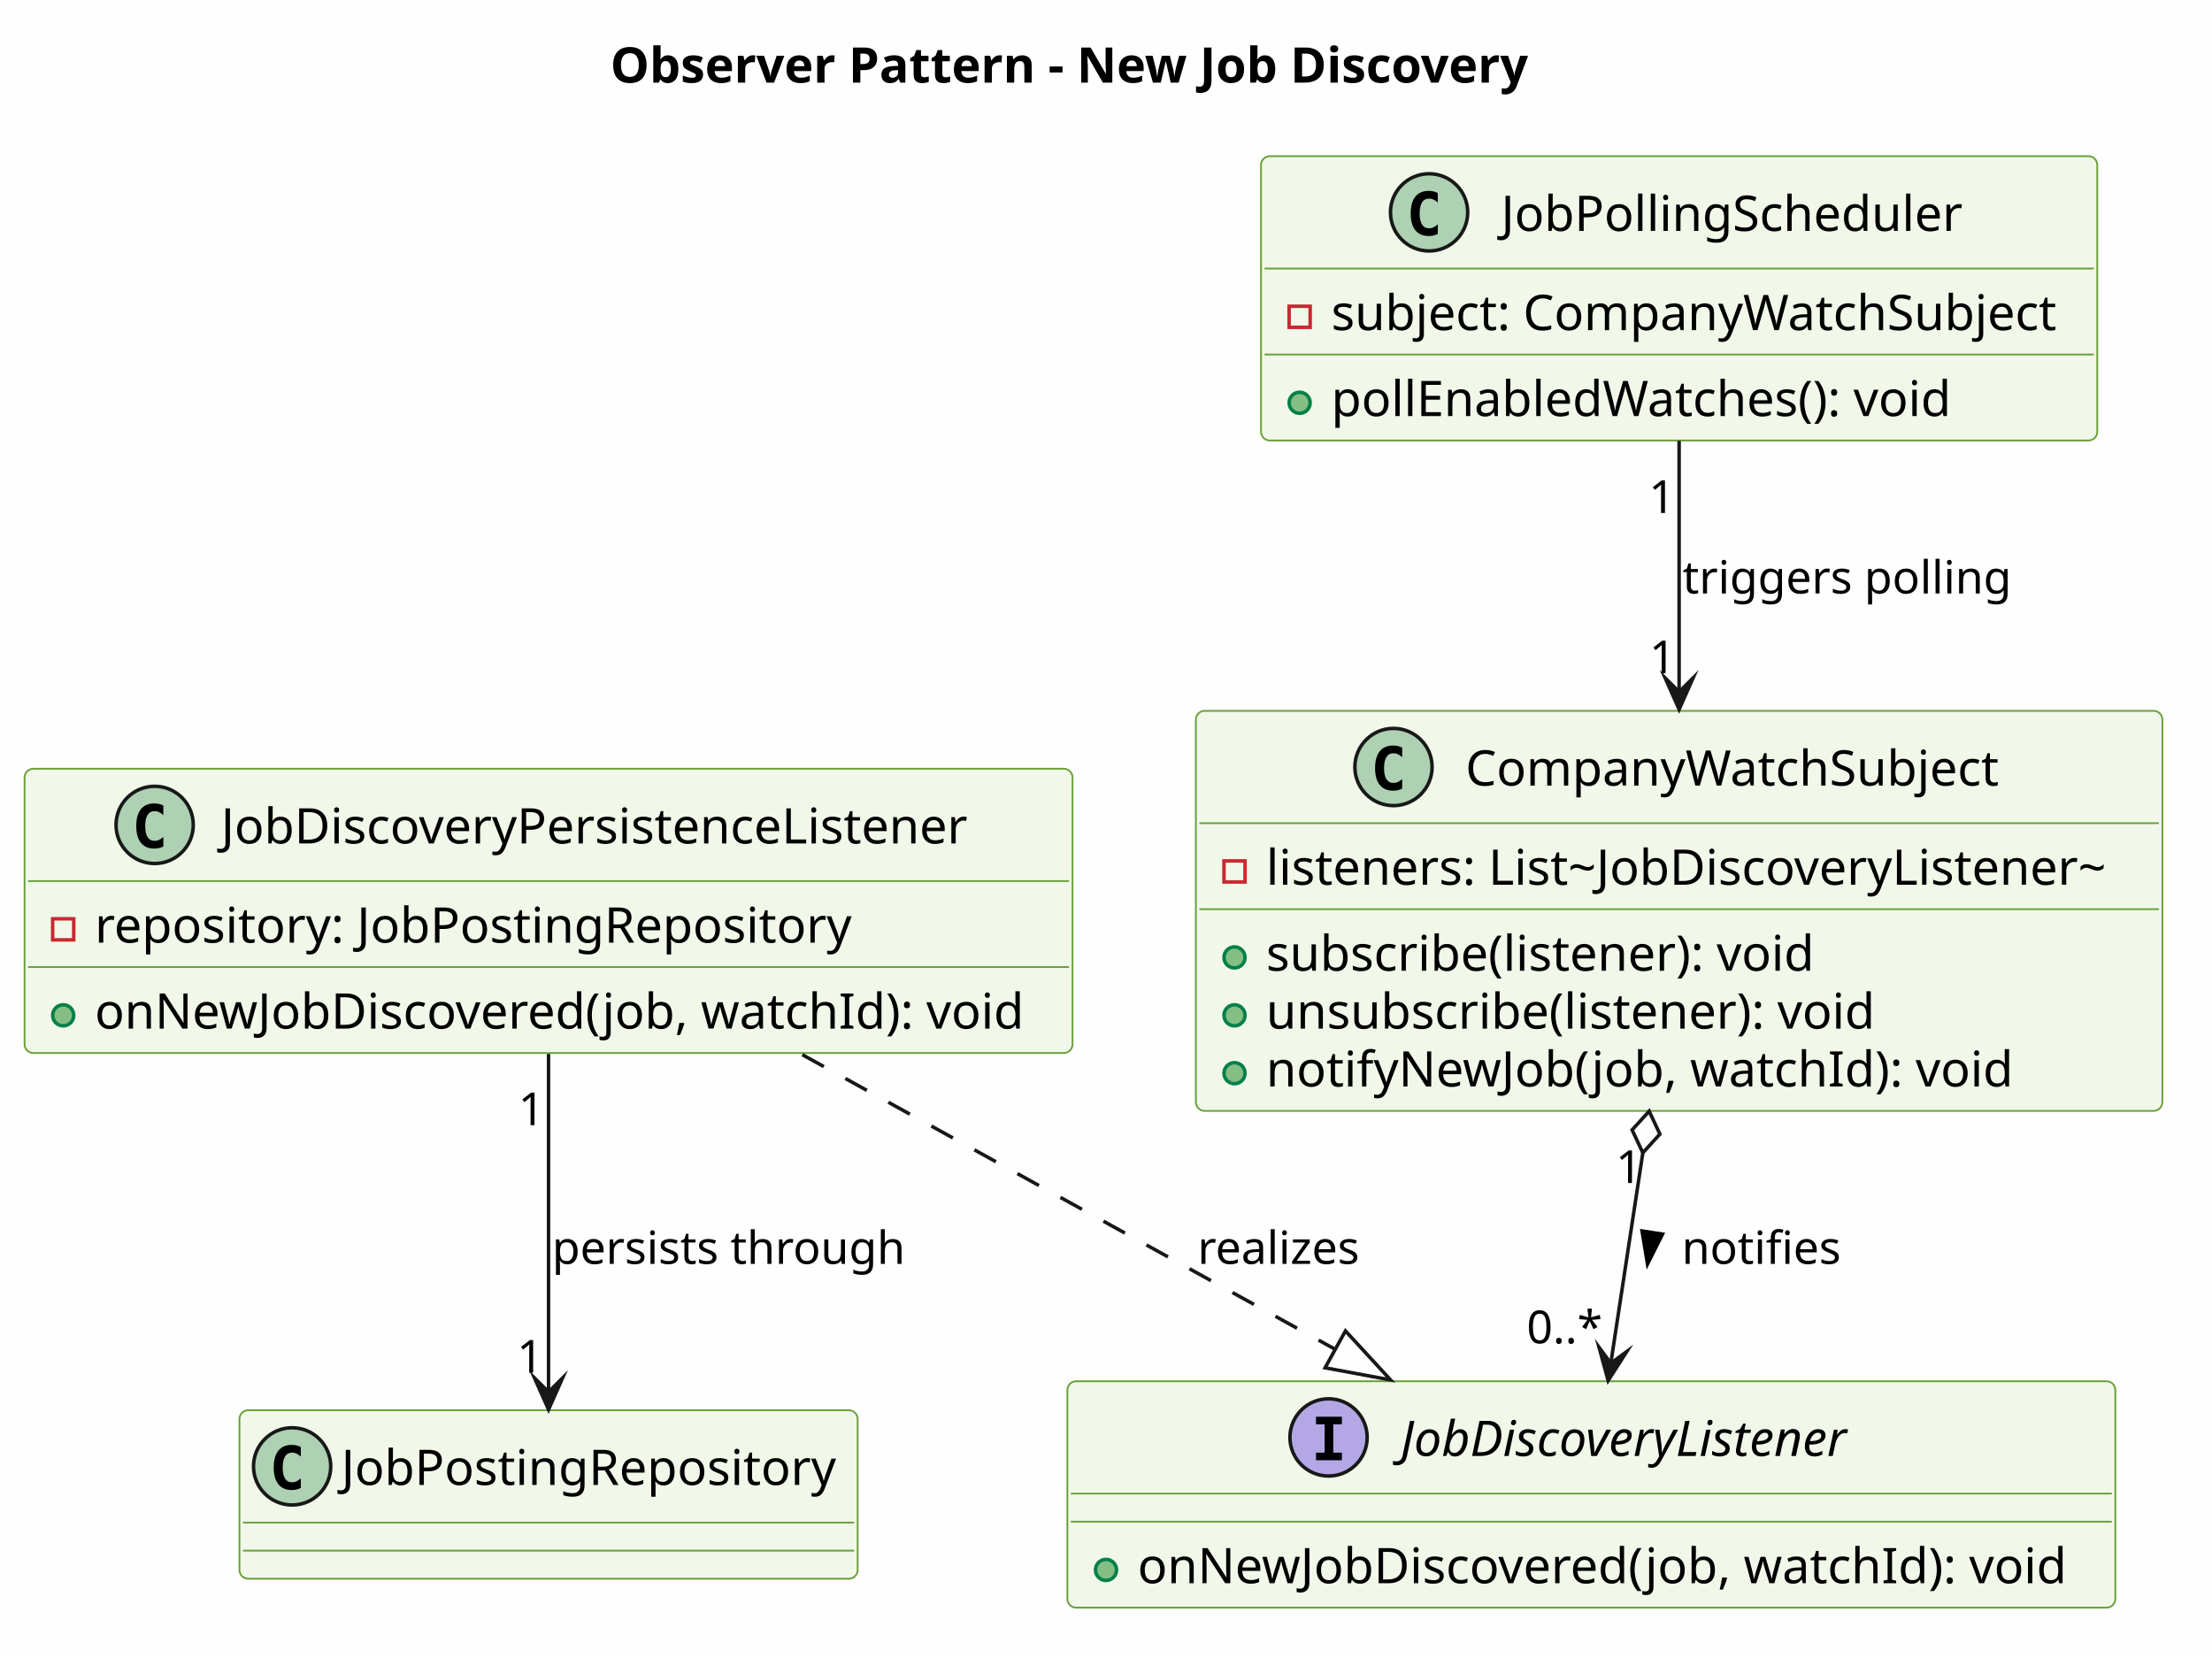
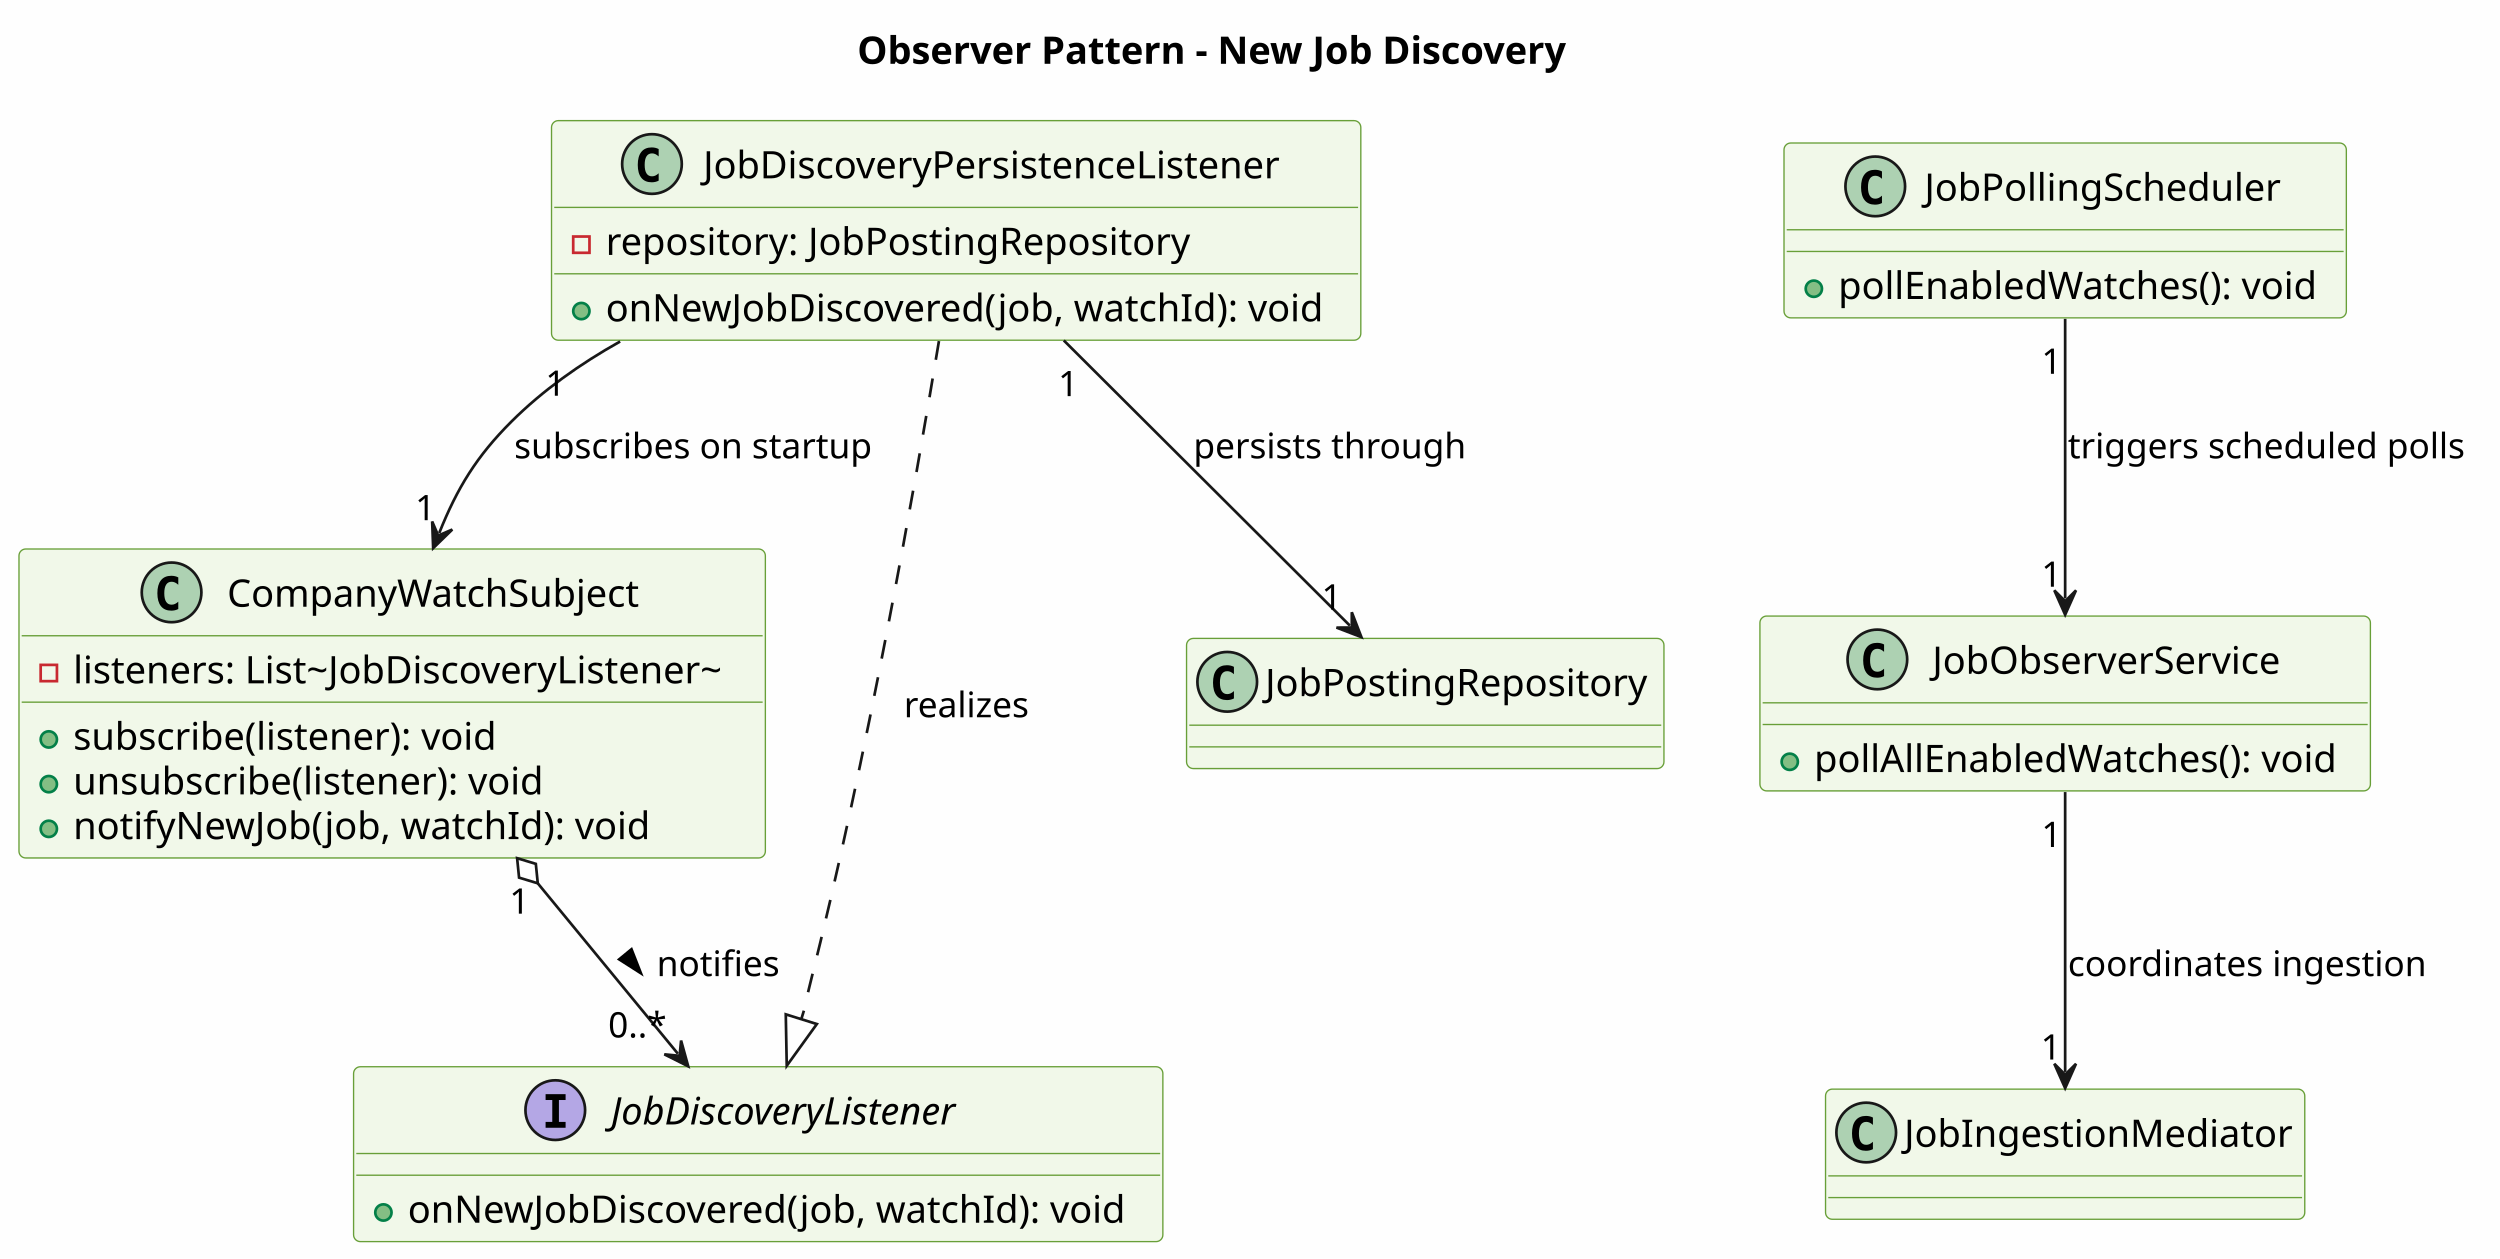
- <svg xmlns="http://www.w3.org/2000/svg" contentStyleType="text/css" data-diagram-type="CLASS" height="472px" preserveAspectRatio="none" style="width:630px;height:472px;background:#FEFEFE;" version="1.1" viewBox="0 0 630 472" width="630px" zoomAndPan="magnify">
+ <svg xmlns="http://www.w3.org/2000/svg" contentStyleType="text/css" height="464px" preserveAspectRatio="none" style="width:922px;height:464px;background:#FEFEFE;" version="1.1" viewBox="0 0 922 464" width="922px" zoomAndPan="magnify">
  <defs />
  <g>
-     <rect fill="#FEFEFE" height="472" style="stroke:none;stroke-width:1;" width="630" x="0" y="0" />
-     <g class="title" data-source-line="345">
-       <text fill="#000000" font-family="sans-serif" font-size="14" font-weight="700" lengthAdjust="spacing" textLength="276.213" x="173.826" y="23.535">Observer Pattern - New Job Discovery</text>
+     <rect fill="#FEFEFE" height="464" style="stroke:none;stroke-width:1;" width="922" x="0" y="0" />
+     <text fill="#000000" font-family="sans-serif" font-size="14" font-weight="bold" lengthAdjust="spacing" textLength="276.213" x="316.161" y="23.535">Observer Pattern - New Job Discovery</text>
+     <g id="elem_CompanyWatchSubject">
+       <rect codeLine="346" fill="#F1F8E9" height="113.953" id="CompanyWatchSubject" rx="2.5" ry="2.5" style="stroke:#689F38;stroke-width:0.5;" width="275.266" x="7" y="202.468" />
+       <ellipse cx="63.277" cy="218.468" fill="#ADD1B2" rx="11" ry="11" style="stroke:#181818;stroke-width:1;" />
+       <path d="M65.75,224.611 Q65.169,224.91 64.53,225.06 Q63.891,225.209 63.185,225.209 Q60.678,225.209 59.358,223.557 Q58.039,221.905 58.039,218.784 Q58.039,215.655 59.358,214.003 Q60.678,212.351 63.185,212.351 Q63.891,212.351 64.538,212.5 Q65.186,212.65 65.75,212.949 L65.75,215.671 Q65.119,215.09 64.526,214.821 Q63.932,214.551 63.301,214.551 Q61.956,214.551 61.272,215.618 Q60.587,216.684 60.587,218.784 Q60.587,220.876 61.272,221.943 Q61.956,223.009 63.301,223.009 Q63.932,223.009 64.526,222.739 Q65.119,222.47 65.75,221.889 Z " fill="#000000" />
+       <text fill="#000000" font-family="sans-serif" font-size="14" lengthAdjust="spacing" textLength="154.212" x="83.777" y="223.759">CompanyWatchSubject</text>
+       <line style="stroke:#689F38;stroke-width:0.5;" x1="8" x2="281.266" y1="234.468" y2="234.468" />
+       <rect fill="none" height="6" style="stroke:#C82930;stroke-width:1;" width="6" x="15" y="245.212" />
+       <text fill="#000000" font-family="sans-serif" font-size="14" lengthAdjust="spacing" textLength="249.266" x="27" y="252.003">listeners: List~JobDiscoveryListener~</text>
+       <line style="stroke:#689F38;stroke-width:0.5;" x1="8" x2="281.266" y1="258.957" y2="258.957" />
+       <ellipse cx="18" cy="272.701" fill="#84BE84" rx="3" ry="3" style="stroke:#038048;stroke-width:1;" />
+       <text fill="#000000" font-family="sans-serif" font-size="14" lengthAdjust="spacing" textLength="162.483" x="27" y="276.492">subscribe(listener): void</text>
+       <ellipse cx="18" cy="289.189" fill="#84BE84" rx="3" ry="3" style="stroke:#038048;stroke-width:1;" />
+       <text fill="#000000" font-family="sans-serif" font-size="14" lengthAdjust="spacing" textLength="179.86" x="27" y="292.98">unsubscribe(listener): void</text>
+       <ellipse cx="18" cy="305.677" fill="#84BE84" rx="3" ry="3" style="stroke:#038048;stroke-width:1;" />
+       <text fill="#000000" font-family="sans-serif" font-size="14" lengthAdjust="spacing" textLength="219.386" x="27" y="309.468">notifyNewJob(job, watchId): void</text>
    </g>
-     <g class="entity" data-qualified-name="CompanyWatchSubject" data-source-line="351" id="ent0001">
-       <rect fill="#F1F8E9" height="113.953" rx="2.5" ry="2.5" style="stroke:#689F38;stroke-width:0.5;" width="275.266" x="340.6" y="202.468" />
-       <ellipse cx="396.877" cy="218.468" fill="#ADD1B2" rx="11" ry="11" style="stroke:#181818;stroke-width:1;" />
-       <path d="M399.35,224.611 Q398.769,224.91 398.13,225.06 Q397.491,225.209 396.785,225.209 Q394.278,225.209 392.958,223.557 Q391.639,221.905 391.639,218.784 Q391.639,215.655 392.958,214.003 Q394.278,212.351 396.785,212.351 Q397.491,212.351 398.138,212.5 Q398.786,212.65 399.35,212.949 L399.35,215.671 Q398.719,215.09 398.126,214.821 Q397.532,214.551 396.901,214.551 Q395.557,214.551 394.872,215.618 Q394.187,216.684 394.187,218.784 Q394.187,220.876 394.872,221.943 Q395.557,223.009 396.901,223.009 Q397.532,223.009 398.126,222.739 Q398.719,222.47 399.35,221.889 Z " fill="#000000" />
-       <text fill="#000000" font-family="sans-serif" font-size="14" lengthAdjust="spacing" textLength="154.212" x="417.377" y="223.759">CompanyWatchSubject</text>
-       <line style="stroke:#689F38;stroke-width:0.5;" x1="341.6" x2="614.866" y1="234.468" y2="234.468" />
-       <g data-visibility-modifier="PRIVATE_FIELD">
-         <rect fill="none" height="6" style="stroke:#C82930;stroke-width:1;" width="6" x="348.6" y="245.212" />
-       </g>
-       <text fill="#000000" font-family="sans-serif" font-size="14" lengthAdjust="spacing" textLength="249.266" x="360.6" y="252.003">listeners: List~JobDiscoveryListener~</text>
-       <line style="stroke:#689F38;stroke-width:0.5;" x1="341.6" x2="614.866" y1="258.957" y2="258.957" />
-       <g data-visibility-modifier="PUBLIC_METHOD">
-         <ellipse cx="351.6" cy="272.701" fill="#84BE84" rx="3" ry="3" style="stroke:#038048;stroke-width:1;" />
-       </g>
-       <text fill="#000000" font-family="sans-serif" font-size="14" lengthAdjust="spacing" textLength="162.483" x="360.6" y="276.492">subscribe(listener): void</text>
-       <g data-visibility-modifier="PUBLIC_METHOD">
-         <ellipse cx="351.6" cy="289.189" fill="#84BE84" rx="3" ry="3" style="stroke:#038048;stroke-width:1;" />
-       </g>
-       <text fill="#000000" font-family="sans-serif" font-size="14" lengthAdjust="spacing" textLength="179.86" x="360.6" y="292.98">unsubscribe(listener): void</text>
-       <g data-visibility-modifier="PUBLIC_METHOD">
-         <ellipse cx="351.6" cy="305.677" fill="#84BE84" rx="3" ry="3" style="stroke:#038048;stroke-width:1;" />
-       </g>
-       <text fill="#000000" font-family="sans-serif" font-size="14" lengthAdjust="spacing" textLength="219.386" x="360.6" y="309.468">notifyNewJob(job, watchId): void</text>
+     <g id="elem_JobDiscoveryListener">
+       <rect codeLine="353" fill="#F1F8E9" height="64.488" id="JobDiscoveryListener" rx="2.5" ry="2.5" style="stroke:#689F38;stroke-width:0.5;" width="298.467" x="130.4" y="393.418" />
+       <ellipse cx="204.785" cy="409.418" fill="#B4A7E5" rx="11" ry="11" style="stroke:#181818;stroke-width:1;" />
+       <path d="M201.213,405.683 L201.213,403.525 L208.592,403.525 L208.592,405.683 L206.127,405.683 L206.127,413.76 L208.592,413.76 L208.592,415.918 L201.213,415.918 L201.213,413.76 L203.678,413.76 L203.678,405.683 Z " fill="#000000" />
+       <text fill="#000000" font-family="sans-serif" font-size="14" font-style="italic" lengthAdjust="spacing" textLength="141.196" x="225.285" y="414.709">JobDiscoveryListener</text>
+       <line style="stroke:#689F38;stroke-width:0.5;" x1="131.4" x2="427.867" y1="425.418" y2="425.418" />
+       <line style="stroke:#689F38;stroke-width:0.5;" x1="131.4" x2="427.867" y1="433.418" y2="433.418" />
+       <ellipse cx="141.4" cy="447.162" fill="#84BE84" rx="3" ry="3" style="stroke:#038048;stroke-width:1;" />
+       <text fill="#000000" font-family="sans-serif" font-size="14" lengthAdjust="spacing" textLength="272.467" x="150.4" y="450.953">onNewJobDiscovered(job, watchId): void</text>
    </g>
-     <g class="entity" data-qualified-name="JobDiscoveryListener" data-source-line="358" id="ent0002">
-       <rect fill="#F1F8E9" height="64.488" rx="2.5" ry="2.5" style="stroke:#689F38;stroke-width:0.5;" width="298.467" x="304" y="393.418" />
-       <ellipse cx="378.385" cy="409.418" fill="#B4A7E5" rx="11" ry="11" style="stroke:#181818;stroke-width:1;" />
-       <path d="M374.813,405.683 L374.813,403.525 L382.192,403.525 L382.192,405.683 L379.727,405.683 L379.727,413.76 L382.192,413.76 L382.192,415.918 L374.813,415.918 L374.813,413.76 L377.278,413.76 L377.278,405.683 Z " fill="#000000" />
-       <text fill="#000000" font-family="sans-serif" font-size="14" font-style="italic" lengthAdjust="spacing" textLength="141.196" x="398.885" y="414.709">JobDiscoveryListener</text>
-       <line style="stroke:#689F38;stroke-width:0.5;" x1="305" x2="601.467" y1="425.418" y2="425.418" />
-       <line style="stroke:#689F38;stroke-width:0.5;" x1="305" x2="601.467" y1="433.418" y2="433.418" />
-       <g data-visibility-modifier="PUBLIC_METHOD">
-         <ellipse cx="315" cy="447.162" fill="#84BE84" rx="3" ry="3" style="stroke:#038048;stroke-width:1;" />
-       </g>
-       <text fill="#000000" font-family="sans-serif" font-size="14" lengthAdjust="spacing" textLength="272.467" x="324" y="450.953">onNewJobDiscovered(job, watchId): void</text>
+     <g id="elem_JobDiscoveryPersistenceListener">
+       <rect codeLine="357" fill="#F1F8E9" height="80.977" id="JobDiscoveryPersistenceListener" rx="2.5" ry="2.5" style="stroke:#689F38;stroke-width:0.5;" width="298.467" x="203.4" y="44.488" />
+       <ellipse cx="240.445" cy="60.488" fill="#ADD1B2" rx="11" ry="11" style="stroke:#181818;stroke-width:1;" />
+       <path d="M242.918,66.631 Q242.337,66.93 241.698,67.08 Q241.059,67.229 240.353,67.229 Q237.846,67.229 236.526,65.577 Q235.206,63.925 235.206,60.804 Q235.206,57.675 236.526,56.023 Q237.846,54.371 240.353,54.371 Q241.059,54.371 241.706,54.52 Q242.353,54.67 242.918,54.969 L242.918,57.691 Q242.287,57.11 241.694,56.841 Q241.1,56.571 240.469,56.571 Q239.124,56.571 238.44,57.638 Q237.755,58.704 237.755,60.804 Q237.755,62.896 238.44,63.963 Q239.124,65.029 240.469,65.029 Q241.1,65.029 241.694,64.76 Q242.287,64.49 242.918,63.909 Z " fill="#000000" />
+       <text fill="#000000" font-family="sans-serif" font-size="14" lengthAdjust="spacing" textLength="217.478" x="259.344" y="65.779">JobDiscoveryPersistenceListener</text>
+       <line style="stroke:#689F38;stroke-width:0.5;" x1="204.4" x2="500.867" y1="76.488" y2="76.488" />
+       <rect fill="none" height="6" style="stroke:#C82930;stroke-width:1;" width="6" x="211.4" y="87.232" />
+       <text fill="#000000" font-family="sans-serif" font-size="14" lengthAdjust="spacing" textLength="221.929" x="223.4" y="94.023">repository: JobPostingRepository</text>
+       <line style="stroke:#689F38;stroke-width:0.5;" x1="204.4" x2="500.867" y1="100.977" y2="100.977" />
+       <ellipse cx="214.4" cy="114.721" fill="#84BE84" rx="3" ry="3" style="stroke:#038048;stroke-width:1;" />
+       <text fill="#000000" font-family="sans-serif" font-size="14" lengthAdjust="spacing" textLength="272.467" x="223.4" y="118.512">onNewJobDiscovered(job, watchId): void</text>
    </g>
-     <g class="entity" data-qualified-name="JobDiscoveryPersistenceListener" data-source-line="362" id="ent0003">
-       <rect fill="#F1F8E9" height="80.977" rx="2.5" ry="2.5" style="stroke:#689F38;stroke-width:0.5;" width="298.467" x="7" y="218.958" />
-       <ellipse cx="44.045" cy="234.958" fill="#ADD1B2" rx="11" ry="11" style="stroke:#181818;stroke-width:1;" />
-       <path d="M46.518,241.101 Q45.937,241.4 45.298,241.55 Q44.658,241.699 43.953,241.699 Q41.446,241.699 40.126,240.047 Q38.806,238.395 38.806,235.274 Q38.806,232.145 40.126,230.493 Q41.446,228.841 43.953,228.841 Q44.658,228.841 45.306,228.99 Q45.953,229.14 46.518,229.439 L46.518,232.161 Q45.887,231.58 45.294,231.311 Q44.7,231.041 44.069,231.041 Q42.724,231.041 42.04,232.107 Q41.355,233.174 41.355,235.274 Q41.355,237.366 42.04,238.433 Q42.724,239.499 44.069,239.499 Q44.7,239.499 45.294,239.23 Q45.887,238.96 46.518,238.379 Z " fill="#000000" />
-       <text fill="#000000" font-family="sans-serif" font-size="14" lengthAdjust="spacing" textLength="217.478" x="62.944" y="240.249">JobDiscoveryPersistenceListener</text>
-       <line style="stroke:#689F38;stroke-width:0.5;" x1="8" x2="304.467" y1="250.958" y2="250.958" />
-       <g data-visibility-modifier="PRIVATE_FIELD">
-         <rect fill="none" height="6" style="stroke:#C82930;stroke-width:1;" width="6" x="15" y="261.702" />
-       </g>
-       <text fill="#000000" font-family="sans-serif" font-size="14" lengthAdjust="spacing" textLength="221.929" x="27" y="268.493">repository: JobPostingRepository</text>
-       <line style="stroke:#689F38;stroke-width:0.5;" x1="8" x2="304.467" y1="275.447" y2="275.447" />
-       <g data-visibility-modifier="PUBLIC_METHOD">
-         <ellipse cx="18" cy="289.191" fill="#84BE84" rx="3" ry="3" style="stroke:#038048;stroke-width:1;" />
-       </g>
-       <text fill="#000000" font-family="sans-serif" font-size="14" lengthAdjust="spacing" textLength="272.467" x="27" y="292.982">onNewJobDiscovered(job, watchId): void</text>
+     <g id="elem_JobPollingScheduler">
+       <rect codeLine="362" fill="#F1F8E9" height="64.488" id="JobPollingScheduler" rx="2.5" ry="2.5" style="stroke:#689F38;stroke-width:0.5;" width="207.392" x="657.94" y="52.738" />
+       <ellipse cx="691.595" cy="68.738" fill="#ADD1B2" rx="11" ry="11" style="stroke:#181818;stroke-width:1;" />
+       <path d="M694.068,74.881 Q693.487,75.18 692.848,75.33 Q692.209,75.479 691.503,75.479 Q688.996,75.479 687.676,73.827 Q686.356,72.175 686.356,69.054 Q686.356,65.925 687.676,64.273 Q688.996,62.621 691.503,62.621 Q692.209,62.621 692.856,62.77 Q693.504,62.92 694.068,63.219 L694.068,65.941 Q693.437,65.36 692.844,65.091 Q692.25,64.821 691.619,64.821 Q690.274,64.821 689.59,65.888 Q688.905,66.954 688.905,69.054 Q688.905,71.146 689.59,72.213 Q690.274,73.279 691.619,73.279 Q692.25,73.279 692.844,73.01 Q693.437,72.74 694.068,72.159 Z " fill="#000000" />
+       <text fill="#000000" font-family="sans-serif" font-size="14" lengthAdjust="spacing" textLength="133.936" x="709.74" y="74.029">JobPollingScheduler</text>
+       <line style="stroke:#689F38;stroke-width:0.5;" x1="658.94" x2="864.332" y1="84.738" y2="84.738" />
+       <line style="stroke:#689F38;stroke-width:0.5;" x1="658.94" x2="864.332" y1="92.738" y2="92.738" />
+       <ellipse cx="668.94" cy="106.482" fill="#84BE84" rx="3" ry="3" style="stroke:#038048;stroke-width:1;" />
+       <text fill="#000000" font-family="sans-serif" font-size="14" lengthAdjust="spacing" textLength="181.392" x="677.94" y="110.273">pollEnabledWatches(): void</text>
    </g>
-     <g class="entity" data-qualified-name="JobPollingScheduler" data-source-line="367" id="ent0004">
-       <rect fill="#F1F8E9" height="80.977" rx="2.5" ry="2.5" style="stroke:#689F38;stroke-width:0.5;" width="238.174" x="359.15" y="44.488" />
-       <ellipse cx="407.019" cy="60.488" fill="#ADD1B2" rx="11" ry="11" style="stroke:#181818;stroke-width:1;" />
-       <path d="M409.492,66.631 Q408.911,66.93 408.272,67.08 Q407.632,67.229 406.927,67.229 Q404.42,67.229 403.1,65.577 Q401.78,63.925 401.78,60.804 Q401.78,57.675 403.1,56.023 Q404.42,54.371 406.927,54.371 Q407.632,54.371 408.28,54.52 Q408.927,54.67 409.492,54.969 L409.492,57.691 Q408.861,57.11 408.267,56.841 Q407.674,56.571 407.043,56.571 Q405.698,56.571 405.014,57.638 Q404.329,58.704 404.329,60.804 Q404.329,62.896 405.014,63.963 Q405.698,65.029 407.043,65.029 Q407.674,65.029 408.267,64.76 Q408.861,64.49 409.492,63.909 Z " fill="#000000" />
-       <text fill="#000000" font-family="sans-serif" font-size="14" lengthAdjust="spacing" textLength="133.936" x="427.519" y="65.779">JobPollingScheduler</text>
-       <line style="stroke:#689F38;stroke-width:0.5;" x1="360.15" x2="596.324" y1="76.488" y2="76.488" />
-       <g data-visibility-modifier="PRIVATE_FIELD">
-         <rect fill="none" height="6" style="stroke:#C82930;stroke-width:1;" width="6" x="367.15" y="87.232" />
-       </g>
-       <text fill="#000000" font-family="sans-serif" font-size="14" lengthAdjust="spacing" textLength="212.174" x="379.15" y="94.023">subject: CompanyWatchSubject</text>
-       <line style="stroke:#689F38;stroke-width:0.5;" x1="360.15" x2="596.324" y1="100.977" y2="100.977" />
-       <g data-visibility-modifier="PUBLIC_METHOD">
-         <ellipse cx="370.15" cy="114.721" fill="#84BE84" rx="3" ry="3" style="stroke:#038048;stroke-width:1;" />
-       </g>
-       <text fill="#000000" font-family="sans-serif" font-size="14" lengthAdjust="spacing" textLength="181.392" x="379.15" y="118.512">pollEnabledWatches(): void</text>
+     <g id="elem_JobObserverService">
+       <rect codeLine="366" fill="#F1F8E9" height="64.488" id="JobObserverService" rx="2.5" ry="2.5" style="stroke:#689F38;stroke-width:0.5;" width="225.144" x="649.06" y="227.198" />
+       <ellipse cx="692.374" cy="243.198" fill="#ADD1B2" rx="11" ry="11" style="stroke:#181818;stroke-width:1;" />
+       <path d="M694.847,249.341 Q694.266,249.64 693.627,249.79 Q692.988,249.939 692.282,249.939 Q689.775,249.939 688.456,248.287 Q687.136,246.635 687.136,243.514 Q687.136,240.385 688.456,238.733 Q689.775,237.081 692.282,237.081 Q692.988,237.081 693.635,237.231 Q694.283,237.38 694.847,237.679 L694.847,240.401 Q694.216,239.82 693.623,239.551 Q693.029,239.281 692.398,239.281 Q691.054,239.281 690.369,240.347 Q689.684,241.414 689.684,243.514 Q689.684,245.606 690.369,246.673 Q691.054,247.739 692.398,247.739 Q693.029,247.739 693.623,247.47 Q694.216,247.2 694.847,246.619 Z " fill="#000000" />
+       <text fill="#000000" font-family="sans-serif" font-size="14" lengthAdjust="spacing" textLength="130.225" x="712.666" y="248.489">JobObserverService</text>
+       <line style="stroke:#689F38;stroke-width:0.5;" x1="650.06" x2="873.205" y1="259.198" y2="259.198" />
+       <line style="stroke:#689F38;stroke-width:0.5;" x1="650.06" x2="873.205" y1="267.198" y2="267.198" />
+       <ellipse cx="660.06" cy="280.942" fill="#84BE84" rx="3" ry="3" style="stroke:#038048;stroke-width:1;" />
+       <text fill="#000000" font-family="sans-serif" font-size="14" lengthAdjust="spacing" textLength="199.144" x="669.06" y="284.733">pollAllEnabledWatches(): void</text>
    </g>
-     <g class="entity" data-qualified-name="JobPostingRepository" data-source-line="374" id="ent0007">
-       <rect fill="#F1F8E9" height="48" rx="2.5" ry="2.5" style="stroke:#689F38;stroke-width:0.5;" width="176.067" x="68.2" y="401.668" />
-       <ellipse cx="83.2" cy="417.668" fill="#ADD1B2" rx="11" ry="11" style="stroke:#181818;stroke-width:1;" />
-       <path d="M85.673,423.811 Q85.092,424.11 84.453,424.26 Q83.814,424.409 83.108,424.409 Q80.601,424.409 79.281,422.757 Q77.962,421.105 77.962,417.984 Q77.962,414.855 79.281,413.203 Q80.601,411.551 83.108,411.551 Q83.814,411.551 84.461,411.7 Q85.109,411.85 85.673,412.149 L85.673,414.871 Q85.042,414.29 84.449,414.021 Q83.855,413.751 83.224,413.751 Q81.88,413.751 81.195,414.817 Q80.51,415.884 80.51,417.984 Q80.51,420.076 81.195,421.143 Q81.88,422.209 83.224,422.209 Q83.855,422.209 84.449,421.94 Q85.042,421.67 85.673,421.089 Z " fill="#000000" />
-       <text fill="#000000" font-family="sans-serif" font-size="14" lengthAdjust="spacing" textLength="144.067" x="97.2" y="422.959">JobPostingRepository</text>
-       <line style="stroke:#689F38;stroke-width:0.5;" x1="69.2" x2="243.267" y1="433.668" y2="433.668" />
-       <line style="stroke:#689F38;stroke-width:0.5;" x1="69.2" x2="243.267" y1="441.668" y2="441.668" />
+     <g id="elem_JobPostingRepository">
+       <rect fill="#F1F8E9" height="48" id="JobPostingRepository" rx="2.5" ry="2.5" style="stroke:#689F38;stroke-width:0.5;" width="176.067" x="437.6" y="235.448" />
+       <ellipse cx="452.6" cy="251.448" fill="#ADD1B2" rx="11" ry="11" style="stroke:#181818;stroke-width:1;" />
+       <path d="M455.073,257.591 Q454.492,257.89 453.853,258.04 Q453.214,258.189 452.508,258.189 Q450.001,258.189 448.682,256.537 Q447.362,254.885 447.362,251.764 Q447.362,248.635 448.682,246.983 Q450.001,245.331 452.508,245.331 Q453.214,245.331 453.861,245.481 Q454.509,245.63 455.073,245.929 L455.073,248.651 Q454.442,248.07 453.849,247.801 Q453.255,247.531 452.624,247.531 Q451.28,247.531 450.595,248.597 Q449.91,249.664 449.91,251.764 Q449.91,253.856 450.595,254.923 Q451.28,255.989 452.624,255.989 Q453.255,255.989 453.849,255.72 Q454.442,255.45 455.073,254.869 Z " fill="#000000" />
+       <text fill="#000000" font-family="sans-serif" font-size="14" lengthAdjust="spacing" textLength="144.067" x="466.6" y="256.739">JobPostingRepository</text>
+       <line style="stroke:#689F38;stroke-width:0.5;" x1="438.6" x2="612.667" y1="267.448" y2="267.448" />
+       <line style="stroke:#689F38;stroke-width:0.5;" x1="438.6" x2="612.667" y1="275.448" y2="275.448" />
    </g>
-     <g class="link" data-entity-1="ent0003" data-entity-2="ent0002" data-link-type="extension" data-source-line="372" id="lnk5">
-       <path codeLine="372" d="M228.51,300.408 C280.02,328.888 332.567,357.949 380.298,384.339" fill="none" id="JobDiscoveryPersistenceListener-to-JobDiscoveryListener" style="stroke:#181818;stroke-width:1;stroke-dasharray:7,7;" />
-       <polygon fill="none" points="396.05,393.048,383.201,379.088,377.394,389.589,396.05,393.048" style="stroke:#181818;stroke-width:1;stroke-linejoin:miter;stroke-miterlimit:10;" />
-       <text fill="#000000" font-family="sans-serif" font-size="13" lengthAdjust="spacing" textLength="48.579" x="341.07" y="359.987">realizes</text>
+     <g id="elem_JobIngestionMediator">
+       <rect fill="#F1F8E9" height="48" id="JobIngestionMediator" rx="2.5" ry="2.5" style="stroke:#689F38;stroke-width:0.5;" width="176.737" x="673.26" y="401.668" />
+       <ellipse cx="688.26" cy="417.668" fill="#ADD1B2" rx="11" ry="11" style="stroke:#181818;stroke-width:1;" />
+       <path d="M690.733,423.811 Q690.152,424.11 689.513,424.26 Q688.874,424.409 688.168,424.409 Q685.661,424.409 684.341,422.757 Q683.022,421.105 683.022,417.984 Q683.022,414.855 684.341,413.203 Q685.661,411.551 688.168,411.551 Q688.874,411.551 689.521,411.7 Q690.169,411.85 690.733,412.149 L690.733,414.871 Q690.102,414.29 689.509,414.021 Q688.915,413.751 688.284,413.751 Q686.94,413.751 686.255,414.817 Q685.57,415.884 685.57,417.984 Q685.57,420.076 686.255,421.143 Q686.94,422.209 688.284,422.209 Q688.915,422.209 689.509,421.94 Q690.102,421.67 690.733,421.089 Z " fill="#000000" />
+       <text fill="#000000" font-family="sans-serif" font-size="14" lengthAdjust="spacing" textLength="144.737" x="702.26" y="422.959">JobIngestionMediator</text>
+       <line style="stroke:#689F38;stroke-width:0.5;" x1="674.26" x2="848.997" y1="433.668" y2="433.668" />
+       <line style="stroke:#689F38;stroke-width:0.5;" x1="674.26" x2="848.997" y1="441.668" y2="441.668" />
    </g>
-     <g class="link" data-entity-1="ent0001" data-entity-2="ent0002" data-link-type="aggregation" data-source-line="373" id="lnk6">
-       <path codeLine="373" d="M467.896,328.362 C463.996,354.012 462.072,366.625 458.772,388.305" fill="none" id="CompanyWatchSubject-JobDiscoveryListener" style="stroke:#181818;stroke-width:1;" />
-       <polygon fill="none" points="469.7,316.498,464.844,321.829,467.896,328.362,472.753,323.031,469.7,316.498" style="stroke:#181818;stroke-width:1;stroke-linejoin:miter;stroke-miterlimit:10;" />
-       <polygon fill="#181818" points="458.02,393.248,463.329,384.953,458.772,388.305,455.42,383.749,458.02,393.248" style="stroke:#181818;stroke-width:1;stroke-linejoin:miter;stroke-miterlimit:10;" />
-       <polygon fill="#000000" points="469.228,360.017,473.494,351.517,467.683,350.632,469.228,360.017" style="stroke:#000000;stroke-width:1;stroke-linejoin:miter;stroke-miterlimit:10;" />
-       <text fill="#000000" font-family="sans-serif" font-size="13" lengthAdjust="spacing" textLength="47.081" x="478.98" y="359.987">notifies</text>
-       <text fill="#000000" font-family="sans-serif" font-size="13" lengthAdjust="spacing" textLength="8.22" x="460.186" y="336.953">1</text>
-       <text fill="#000000" font-family="sans-serif" font-size="13" lengthAdjust="spacing" textLength="22.712" x="434.812" y="382.616">0..*</text>
+     <g id="link_JobDiscoveryPersistenceListener_JobDiscoveryListener">
+       <path codeLine="370" d="M346.28,125.788 C337.33,179.938 319.71,279.668 298.63,363.418 C296.19,373.138 298.48,366.408 295.52,375.878 " fill="none" id="JobDiscoveryPersistenceListener-to-JobDiscoveryListener" style="stroke:#181818;stroke-width:1;stroke-dasharray:7.0,7.0;" />
+       <polygon fill="none" points="290.15,393.058,301.247,377.668,289.793,374.088,290.15,393.058" style="stroke:#181818;stroke-width:1;" />
+       <text fill="#000000" font-family="sans-serif" font-size="13" lengthAdjust="spacing" textLength="48.579" x="333.35" y="264.517">realizes</text>
    </g>
-     <g class="link" data-entity-1="ent0003" data-entity-2="ent0007" data-link-type="dependency" data-source-line="374" id="lnk8">
-       <path codeLine="374" d="M156.23,300.198 C156.23,331.898 156.23,370.208 156.23,396.488" fill="none" id="JobDiscoveryPersistenceListener-to-JobPostingRepository" style="stroke:#181818;stroke-width:1;" />
-       <polygon fill="#181818" points="156.23,401.488,160.23,392.488,156.23,396.488,152.23,392.488,156.23,401.488" style="stroke:#181818;stroke-width:1;stroke-linejoin:miter;stroke-miterlimit:10;" />
-       <text fill="#000000" font-family="sans-serif" font-size="13" lengthAdjust="spacing" textLength="103.835" x="157.23" y="359.987">persists through</text>
-       <text fill="#000000" font-family="sans-serif" font-size="13" lengthAdjust="spacing" textLength="8.22" x="147.609" y="320.481">1</text>
-       <text fill="#000000" font-family="sans-serif" font-size="13" lengthAdjust="spacing" textLength="8.22" x="147.232" y="390.978">1</text>
+     <g id="link_CompanyWatchSubject_JobDiscoveryListener">
+       <path codeLine="371" d="M198.331,325.767 C219.421,351.417 232.18,366.933 250,388.613 " fill="none" id="CompanyWatchSubject-JobDiscoveryListener" style="stroke:#181818;stroke-width:1;" />
+       <polygon fill="none" points="190.71,316.498,191.431,323.673,198.331,325.767,197.61,318.592,190.71,316.498" style="stroke:#181818;stroke-width:1;" />
+       <polygon fill="#181818" points="253.81,393.248,251.185,383.756,250.635,389.386,245.005,388.836,253.81,393.248" style="stroke:#181818;stroke-width:1;" />
+       <polygon fill="#000000" points="236.365,358.936,232.891,350.082,228.351,353.815,236.365,358.936" style="stroke:#000000;stroke-width:1;" />
+       <text fill="#000000" font-family="sans-serif" font-size="13" lengthAdjust="spacing" textLength="47.081" x="242.19" y="359.987">notifies</text>
+       <text fill="#000000" font-family="sans-serif" font-size="13" lengthAdjust="spacing" textLength="8.22" x="187.852" y="336.953">1</text>
+       <text fill="#000000" font-family="sans-serif" font-size="13" lengthAdjust="spacing" textLength="22.712" x="224.289" y="382.616">0..*</text>
    </g>
-     <g class="link" data-entity-1="ent0004" data-entity-2="ent0001" data-link-type="dependency" data-source-line="375" id="lnk9">
-       <path codeLine="375" d="M478.23,125.548 C478.23,148.218 478.23,172.058 478.23,197.068" fill="none" id="JobPollingScheduler-to-CompanyWatchSubject" style="stroke:#181818;stroke-width:1;" />
-       <polygon fill="#181818" points="478.23,202.068,482.23,193.068,478.23,197.068,474.23,193.068,478.23,202.068" style="stroke:#181818;stroke-width:1;stroke-linejoin:miter;stroke-miterlimit:10;" />
-       <text fill="#000000" font-family="sans-serif" font-size="13" lengthAdjust="spacing" textLength="97.068" x="479.23" y="169.037">triggers polling</text>
-       <text fill="#000000" font-family="sans-serif" font-size="13" lengthAdjust="spacing" textLength="8.22" x="469.585" y="146.104">1</text>
-       <text fill="#000000" font-family="sans-serif" font-size="13" lengthAdjust="spacing" textLength="8.22" x="469.756" y="191.749">1</text>
+     <g id="link_JobDiscoveryPersistenceListener_JobPostingRepository">
+       <path codeLine="372" d="M392.32,125.548 C426.24,159.358 469.651,202.632 497.841,230.742 " fill="none" id="JobDiscoveryPersistenceListener-to-JobPostingRepository" style="stroke:#181818;stroke-width:1;" />
+       <polygon fill="#181818" points="502.09,234.978,498.541,225.791,498.549,231.448,492.893,231.456,502.09,234.978" style="stroke:#181818;stroke-width:1;" />
+       <text fill="#000000" font-family="sans-serif" font-size="13" lengthAdjust="spacing" textLength="103.835" x="440.13" y="169.037">persists through</text>
+       <text fill="#000000" font-family="sans-serif" font-size="13" lengthAdjust="spacing" textLength="8.22" x="390.249" y="146.104">1</text>
+       <text fill="#000000" font-family="sans-serif" font-size="13" lengthAdjust="spacing" textLength="8.22" x="487.403" y="224.792">1</text>
+     </g>
+     <g id="link_JobPollingScheduler_JobObserverService">
+       <path codeLine="373" d="M761.63,117.608 C761.63,148.628 761.63,189.668 761.63,220.718 " fill="none" id="JobPollingScheduler-to-JobObserverService" style="stroke:#181818;stroke-width:1;" />
+       <polygon fill="#181818" points="761.63,226.718,765.63,217.718,761.63,221.718,757.63,217.718,761.63,226.718" style="stroke:#181818;stroke-width:1;" />
+       <text fill="#000000" font-family="sans-serif" font-size="13" lengthAdjust="spacing" textLength="151.906" x="762.63" y="169.037">triggers scheduled polls</text>
+       <text fill="#000000" font-family="sans-serif" font-size="13" lengthAdjust="spacing" textLength="8.22" x="752.887" y="137.855">1</text>
+       <text fill="#000000" font-family="sans-serif" font-size="13" lengthAdjust="spacing" textLength="8.22" x="752.864" y="216.398">1</text>
+     </g>
+     <g id="link_JobObserverService_JobIngestionMediator">
+       <path codeLine="374" d="M761.63,292.108 C761.63,324.078 761.63,366.698 761.63,395.318 " fill="none" id="JobObserverService-to-JobIngestionMediator" style="stroke:#181818;stroke-width:1;" />
+       <polygon fill="#181818" points="761.63,401.318,765.63,392.318,761.63,396.318,757.63,392.318,761.63,401.318" style="stroke:#181818;stroke-width:1;" />
+       <text fill="#000000" font-family="sans-serif" font-size="13" lengthAdjust="spacing" textLength="136.456" x="762.63" y="359.987">coordinates ingestion</text>
+       <text fill="#000000" font-family="sans-serif" font-size="13" lengthAdjust="spacing" textLength="8.22" x="752.888" y="312.363">1</text>
+       <text fill="#000000" font-family="sans-serif" font-size="13" lengthAdjust="spacing" textLength="8.22" x="752.634" y="390.765">1</text>
+     </g>
+     <g id="link_JobDiscoveryPersistenceListener_CompanyWatchSubject">
+       <path codeLine="375" d="M228.7,125.938 C214.07,134.138 200.24,143.898 188.63,155.468 C175.76,168.298 168.65,179.928 161.98,196.588 " fill="none" id="JobDiscoveryPersistenceListener-to-CompanyWatchSubject" style="stroke:#181818;stroke-width:1;" />
+       <polygon fill="#181818" points="159.75,202.158,166.809,195.29,161.608,197.517,159.382,192.316,159.75,202.158" style="stroke:#181818;stroke-width:1;" />
+       <text fill="#000000" font-family="sans-serif" font-size="13" lengthAdjust="spacing" textLength="136.671" x="189.63" y="169.037">subscribes on startup</text>
+       <text fill="#000000" font-family="sans-serif" font-size="13" lengthAdjust="spacing" textLength="8.22" x="201.127" y="145.951">1</text>
+       <text fill="#000000" font-family="sans-serif" font-size="13" lengthAdjust="spacing" textLength="8.22" x="153.118" y="191.85">1</text>
    </g>
  </g>
</svg>
